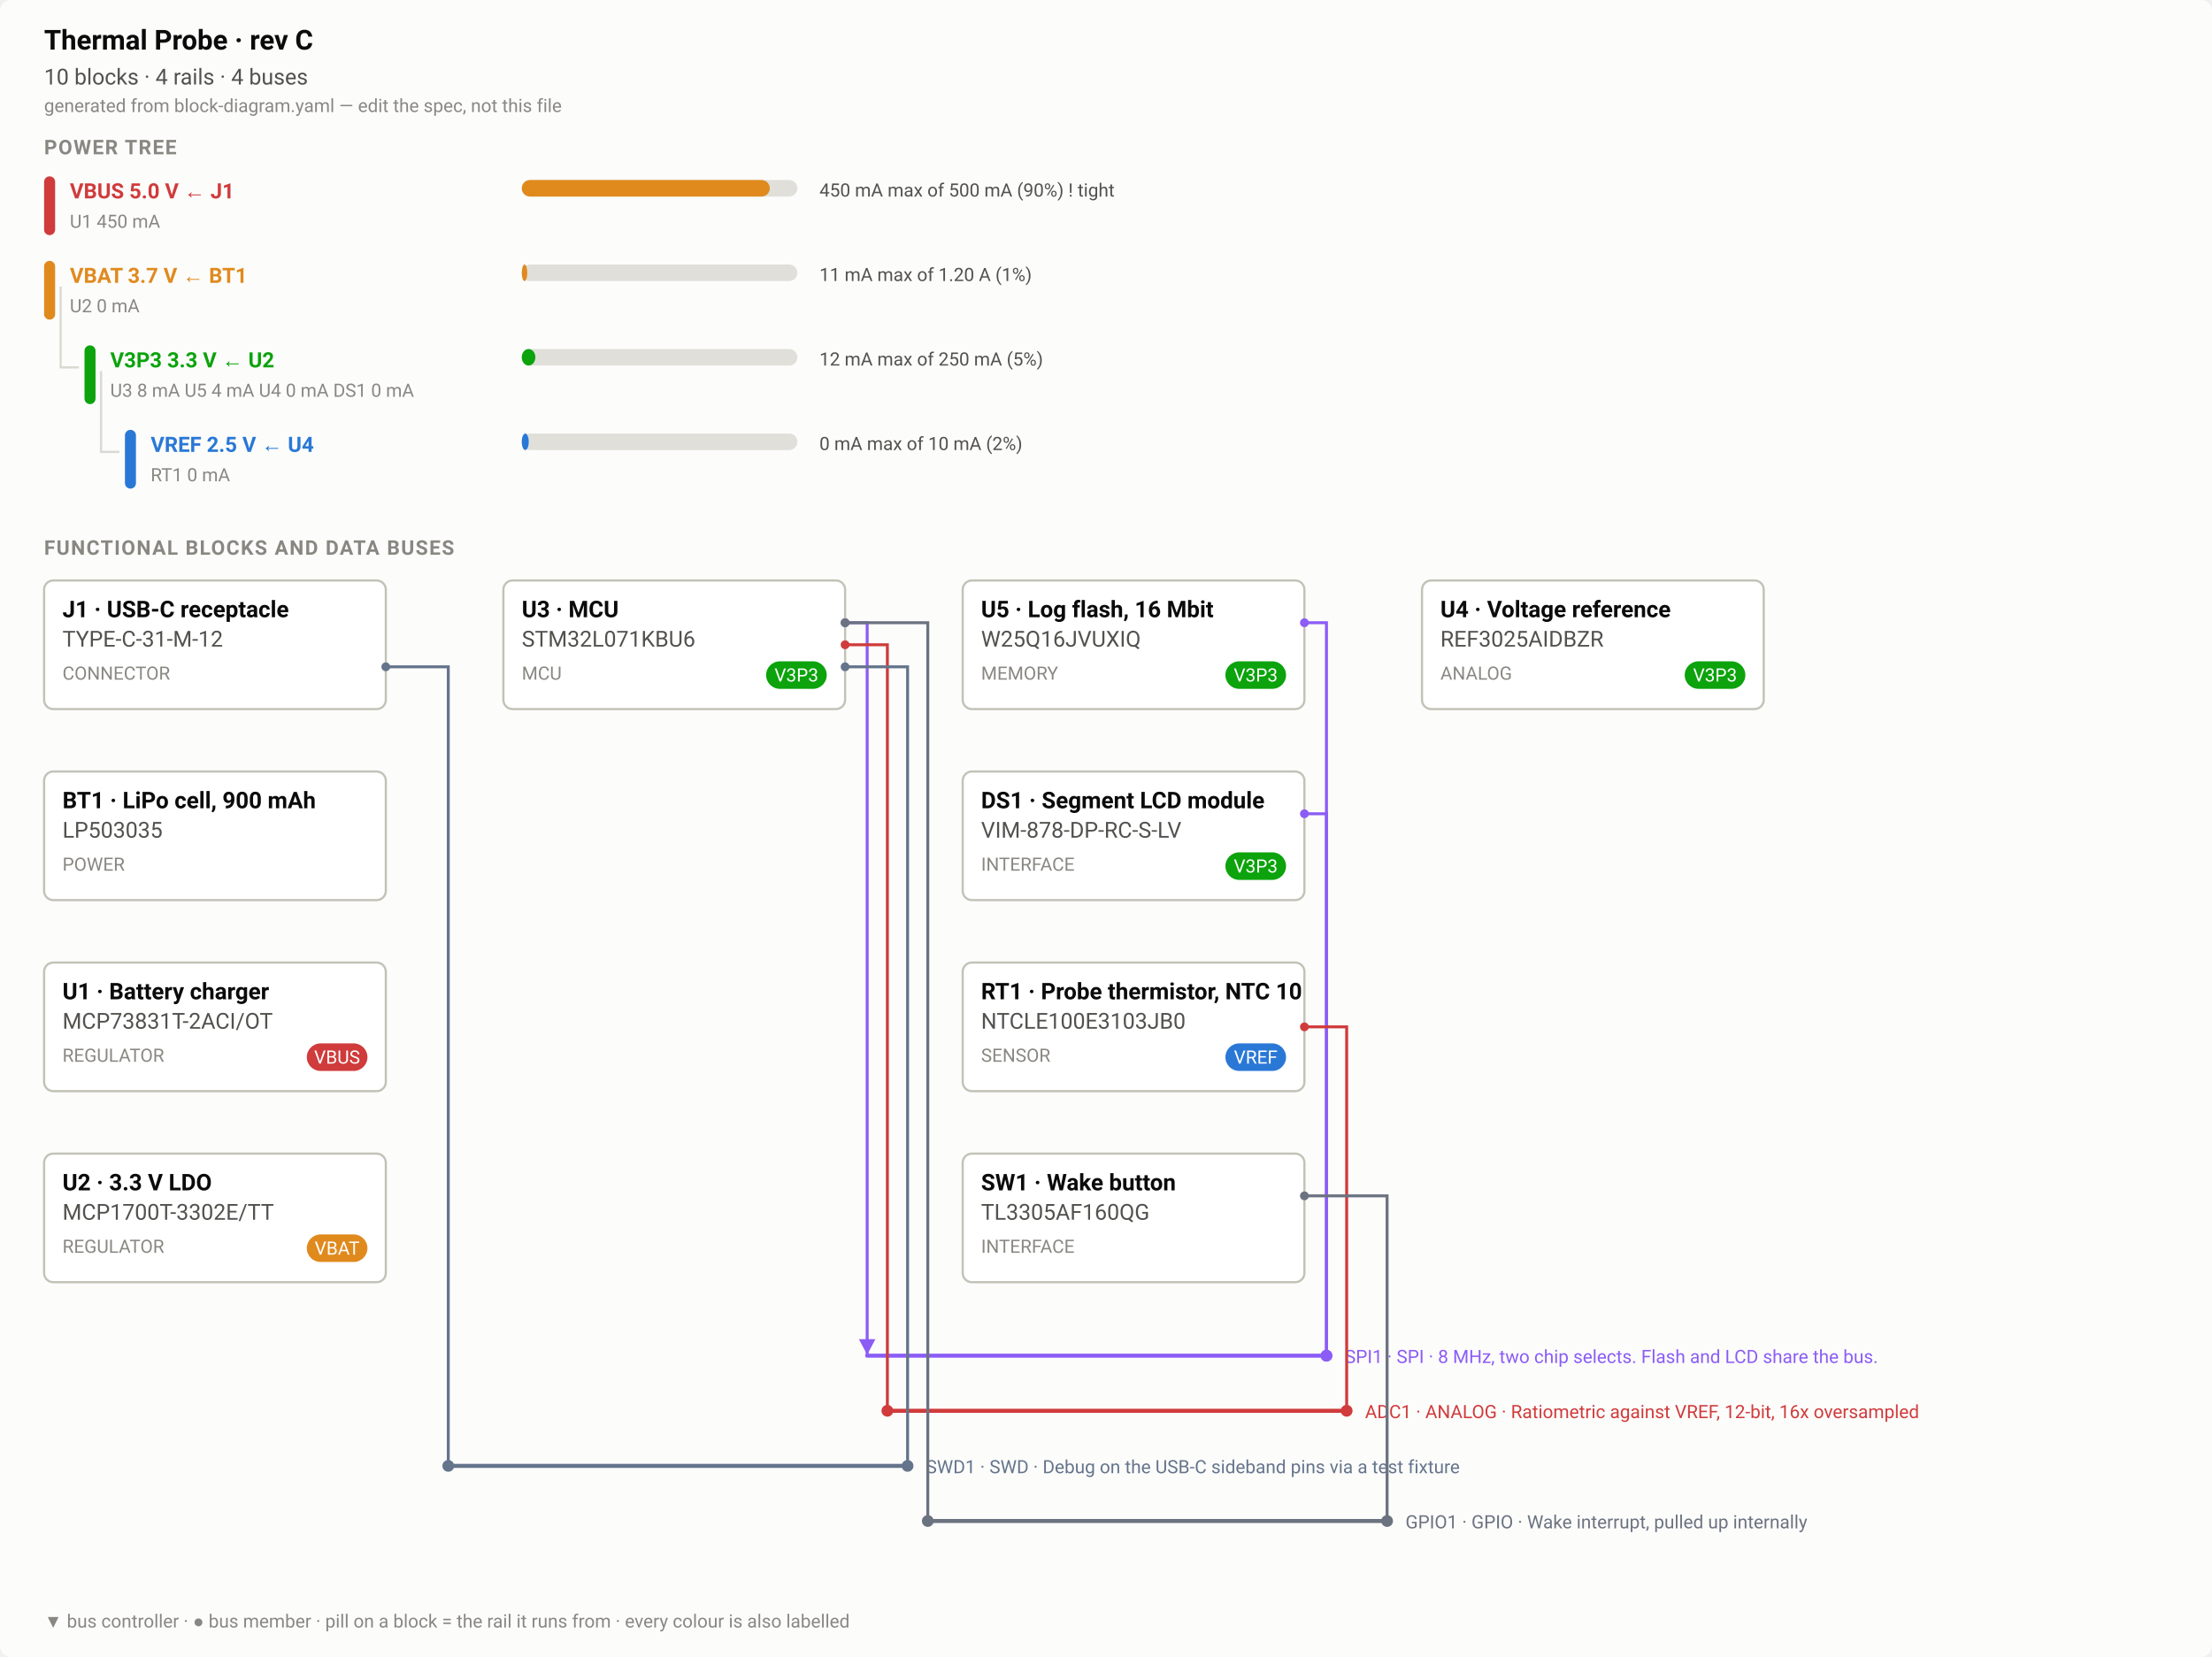
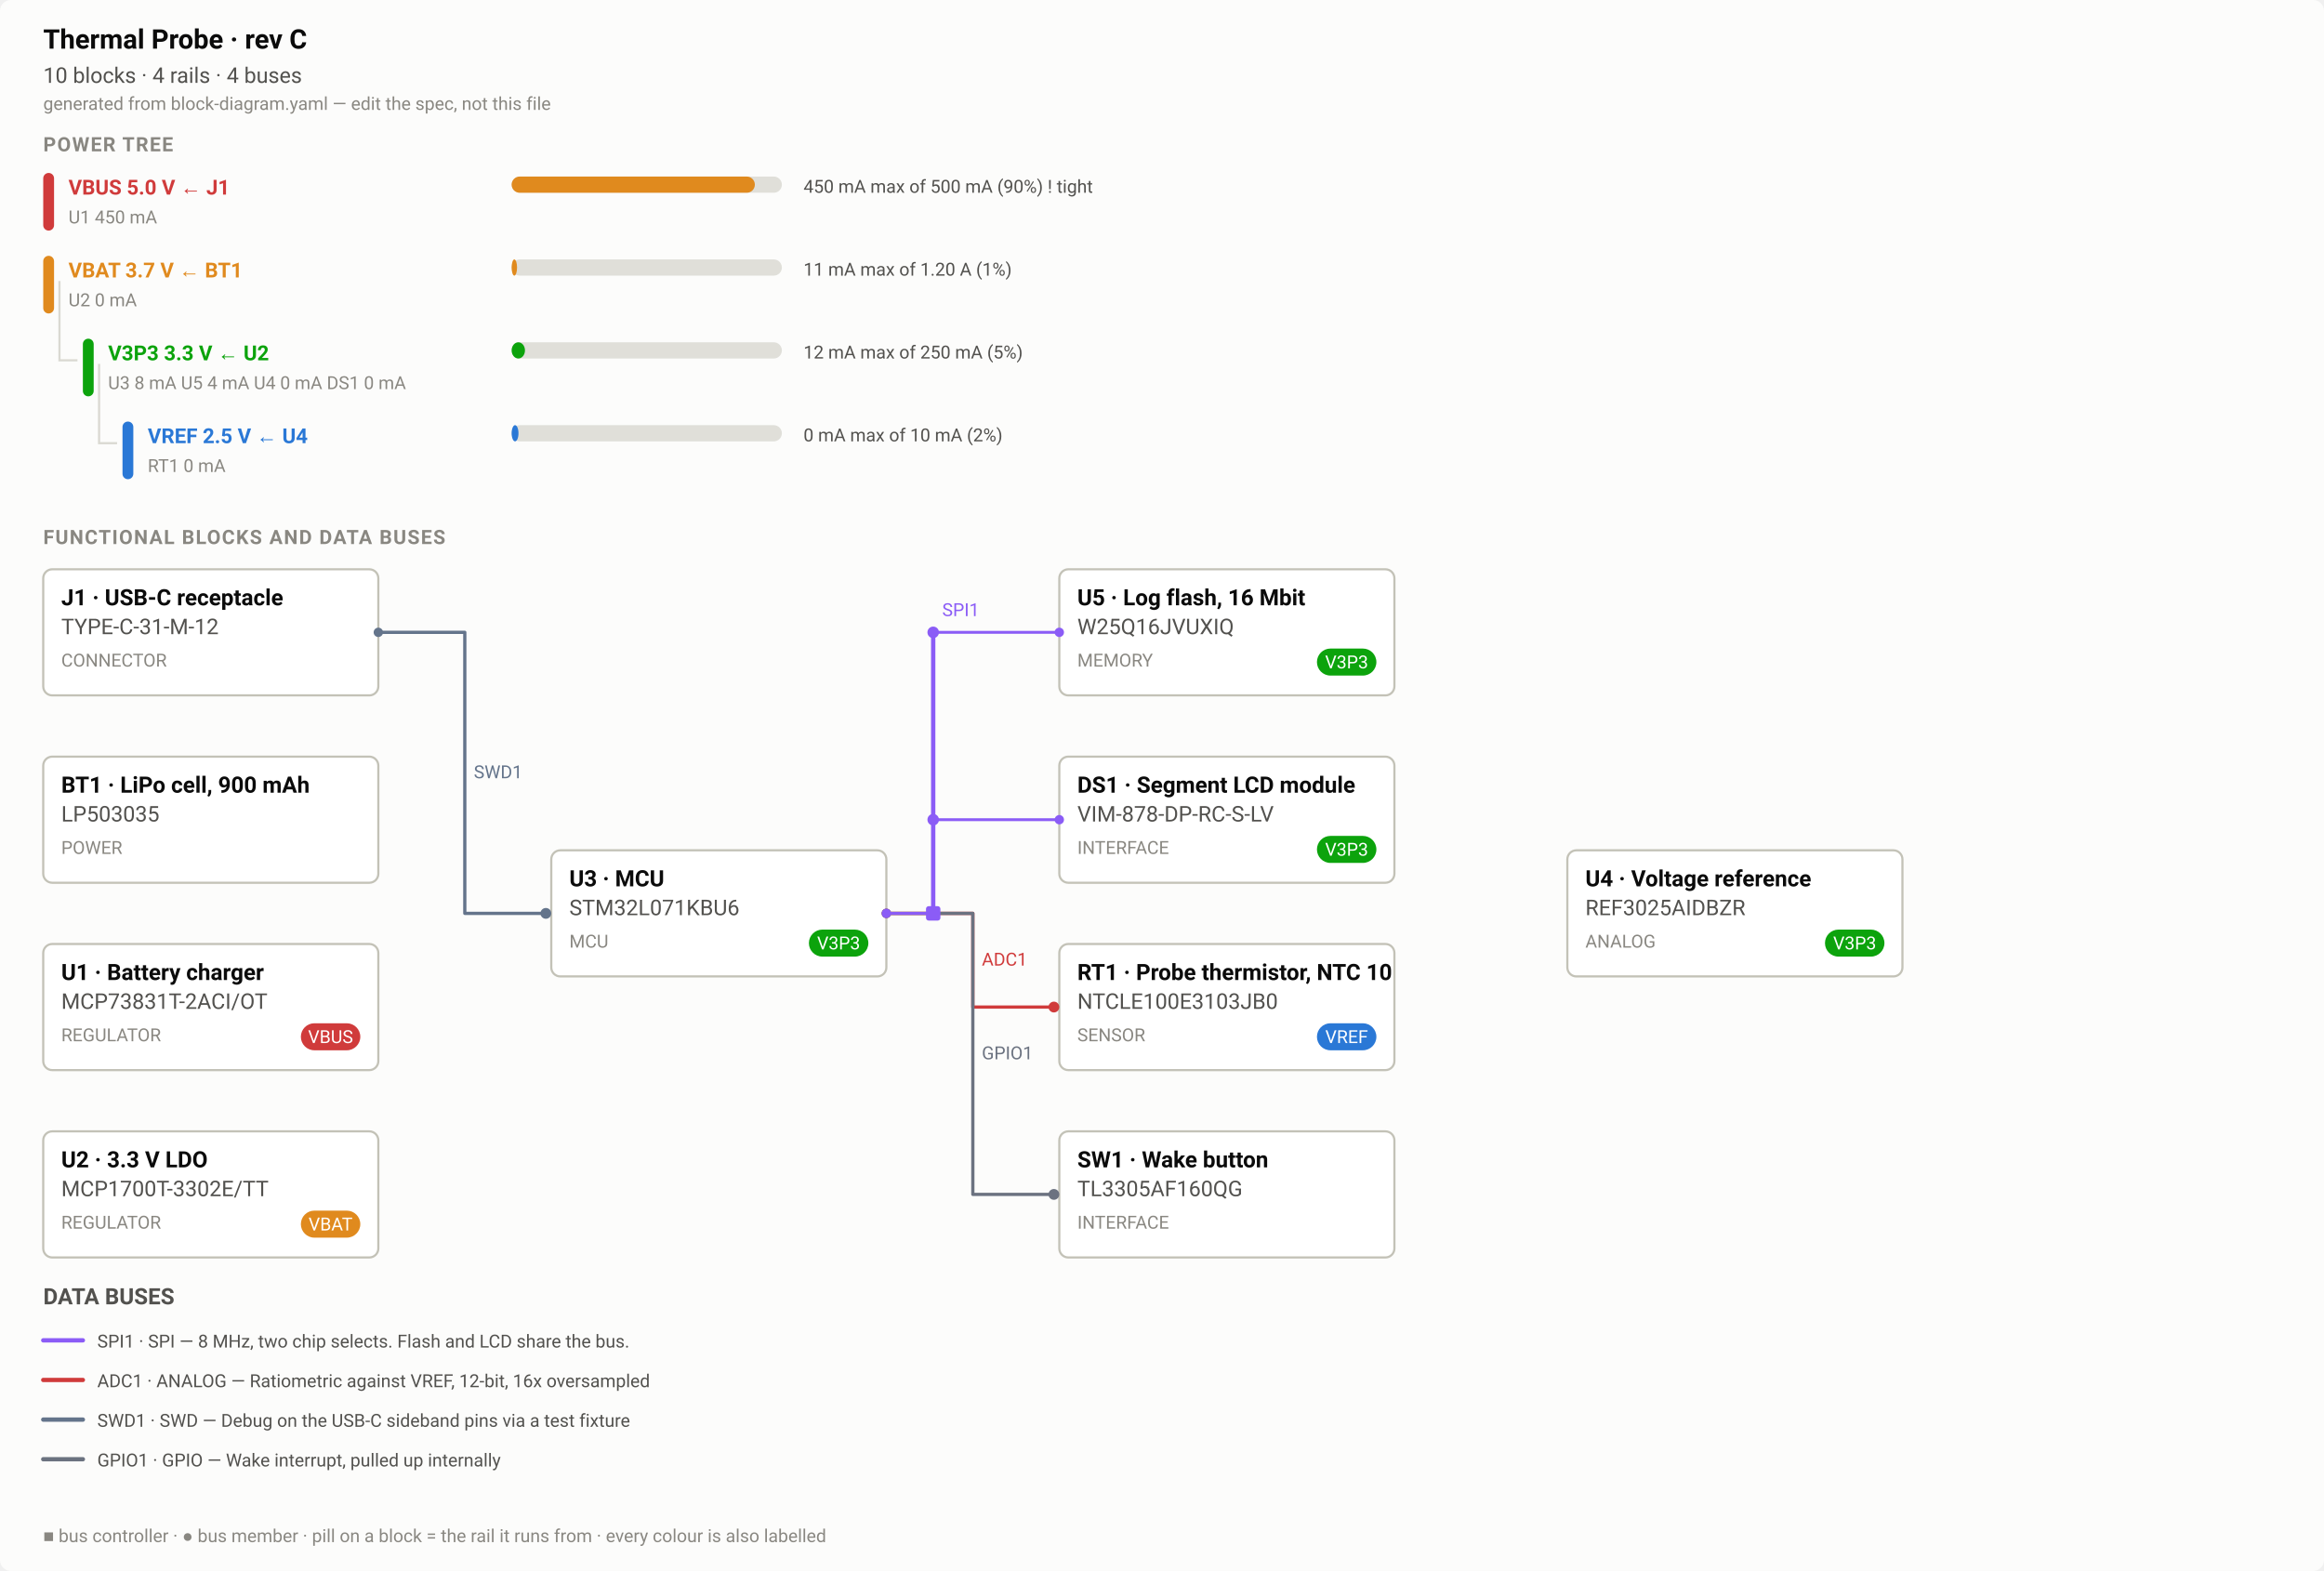
- <svg xmlns="http://www.w3.org/2000/svg" width="1204" height="902" viewBox="0 0 1204 902" font-family="ui-sans-serif,system-ui,-apple-system,'Segoe UI',Roboto,'Helvetica Neue',Arial,sans-serif" role="img" aria-label="Electrical block diagram: Thermal Probe, 10 blocks, 4 rails, 4 buses">
+ <svg xmlns="http://www.w3.org/2000/svg" width="1290" height="872" viewBox="0 0 1290 872" font-family="ui-sans-serif,system-ui,-apple-system,'Segoe UI',Roboto,'Helvetica Neue',Arial,sans-serif" role="img" aria-label="Electrical block diagram: Thermal Probe, 10 blocks, 4 rails, 4 buses">
  <style>
.s{fill:#fcfcfb} .bx{fill:#ffffff;stroke:#c3c2b7} .ink{fill:#0b0b0b} .ink2{fill:#52514e} .ax{stroke:#c3c2b7} .gt{fill:#c3c2b7}
@media (prefers-color-scheme:dark){.s{fill:#1a1a19} .bx{fill:#242422;stroke:#383835} .ink{fill:#ffffff} .ink2{fill:#c3c2b7} .ax{stroke:#383835} .gt{fill:#383835}}
.mut{fill:#898781}
.t{font-size:12px} .tb{font-size:12.5px;font-weight:600} .ts{font-size:10px} .tr{font-size:11.5px;font-weight:600} .h{font-size:15px;font-weight:600} .hh{font-size:11px;font-weight:600;letter-spacing:0.06em}
</style>
-   <rect width="1204" height="902" class="s" rx="6" />
+   <rect width="1290" height="872" class="s" rx="6" />
  <text x="24" y="27" class="h ink">Thermal Probe  ·  rev C</text>
  <text x="24" y="46" class="t ink2">10 blocks · 4 rails · 4 buses</text>
  <text x="24" y="61" class="ts mut">generated from block-diagram.yaml — edit the spec, not this file</text>
  <text x="24" y="84" class="hh mut">POWER TREE</text>
  <rect x="24.0" y="96.0" width="6" height="32" rx="3" fill="#d03b3b" />
  <text x="38.0" y="108.0" class="tr" fill="#d03b3b">VBUS  5.0 V  ← J1</text>
  <rect x="284" y="98.0" width="150" height="9" rx="4.5" class="gt" opacity="0.5" />
  <rect x="284" y="98.0" width="135.0" height="9" rx="4.5" fill="#e08a1e" />
  <text x="446" y="107.0" class="ts ink2">450 mA max of 500 mA  (90%)  ! tight</text>
  <text x="38.0" y="124.0" class="ts mut">U1 450 mA</text>
  <rect x="24.0" y="142.0" width="6" height="32" rx="3" fill="#e08a1e" />
  <text x="38.0" y="154.0" class="tr" fill="#e08a1e">VBAT  3.7 V  ← BT1</text>
  <rect x="284" y="144.0" width="150" height="9" rx="4.5" class="gt" opacity="0.5" />
  <rect x="284" y="144.0" width="3.0" height="9" rx="4.5" fill="#e08a1e" />
  <text x="446" y="153.0" class="ts ink2">11 mA max of 1.20 A  (1%)</text>
  <text x="38.0" y="170.0" class="ts mut">U2 0 mA</text>
  <path d="M33.0,156.0 V200.0 H43.0" fill="none" class="ax" stroke-width="1.2" opacity="0.6" />
  <rect x="46.0" y="188.0" width="6" height="32" rx="3" fill="#0ca30c" />
  <text x="60.0" y="200.0" class="tr" fill="#0ca30c">V3P3  3.3 V  ← U2</text>
  <rect x="284" y="190.0" width="150" height="9" rx="4.5" class="gt" opacity="0.5" />
  <rect x="284" y="190.0" width="7.4" height="9" rx="4.5" fill="#0ca30c" />
  <text x="446" y="199.0" class="ts ink2">12 mA max of 250 mA  (5%)</text>
  <text x="60.0" y="216.0" class="ts mut">U3 8 mA  U5 4 mA  U4 0 mA  DS1 0 mA</text>
  <path d="M55.0,202.0 V246.0 H65.0" fill="none" class="ax" stroke-width="1.2" opacity="0.6" />
  <rect x="68.0" y="234.0" width="6" height="32" rx="3" fill="#2a78d6" />
  <text x="82.0" y="246.0" class="tr" fill="#2a78d6">VREF  2.5 V  ← U4</text>
  <rect x="284" y="236.0" width="150" height="9" rx="4.5" class="gt" opacity="0.5" />
  <rect x="284" y="236.0" width="3.8" height="9" rx="4.5" fill="#2a78d6" />
  <text x="446" y="245.0" class="ts ink2">0 mA max of 10 mA  (2%)</text>
  <text x="82.0" y="262.0" class="ts mut">RT1 0 mA</text>
  <text x="24" y="302" class="hh mut">FUNCTIONAL BLOCKS AND DATA BUSES</text>
  <rect x="24.0" y="316.0" width="186" height="70" rx="5" class="bx" stroke-width="1.2" />
  <text x="34.0" y="336.0" class="tb ink">J1 · USB-C receptacle</text>
  <text x="34.0" y="352.0" class="t ink2">TYPE-C-31-M-12</text>
  <text x="34.0" y="370.0" class="ts mut">CONNECTOR</text>
  <rect x="24.0" y="420.0" width="186" height="70" rx="5" class="bx" stroke-width="1.2" />
  <text x="34.0" y="440.0" class="tb ink">BT1 · LiPo cell, 900 mAh</text>
  <text x="34.0" y="456.0" class="t ink2">LP503035</text>
  <text x="34.0" y="474.0" class="ts mut">POWER</text>
  <rect x="24.0" y="524.0" width="186" height="70" rx="5" class="bx" stroke-width="1.2" />
  <text x="34.0" y="544.0" class="tb ink">U1 · Battery charger</text>
  <text x="34.0" y="560.0" class="t ink2">MCP73831T-2ACI/OT</text>
  <text x="34.0" y="578.0" class="ts mut">REGULATOR</text>
  <rect x="167.0" y="568.0" width="33.0" height="15" rx="7.5" fill="#d03b3b" />
  <text x="183.5" y="579.0" class="ts" fill="#ffffff" text-anchor="middle">VBUS</text>
  <rect x="24.0" y="628.0" width="186" height="70" rx="5" class="bx" stroke-width="1.2" />
  <text x="34.0" y="648.0" class="tb ink">U2 · 3.3 V LDO</text>
  <text x="34.0" y="664.0" class="t ink2">MCP1700T-3302E/TT</text>
  <text x="34.0" y="682.0" class="ts mut">REGULATOR</text>
  <rect x="167.0" y="672.0" width="33.0" height="15" rx="7.5" fill="#e08a1e" />
  <text x="183.5" y="683.0" class="ts" fill="#ffffff" text-anchor="middle">VBAT</text>
-   <rect x="274.0" y="316.0" width="186" height="70" rx="5" class="bx" stroke-width="1.2" />
-   <text x="284.0" y="336.0" class="tb ink">U3 · MCU</text>
-   <text x="284.0" y="352.0" class="t ink2">STM32L071KBU6</text>
-   <text x="284.0" y="370.0" class="ts mut">MCU</text>
-   <rect x="417.0" y="360.0" width="33.0" height="15" rx="7.5" fill="#0ca30c" />
-   <text x="433.5" y="371.0" class="ts" fill="#ffffff" text-anchor="middle">V3P3</text>
-   <rect x="524.0" y="316.0" width="186" height="70" rx="5" class="bx" stroke-width="1.2" />
-   <text x="534.0" y="336.0" class="tb ink">U5 · Log flash, 16 Mbit</text>
-   <text x="534.0" y="352.0" class="t ink2">W25Q16JVUXIQ</text>
-   <text x="534.0" y="370.0" class="ts mut">MEMORY</text>
-   <rect x="667.0" y="360.0" width="33.0" height="15" rx="7.5" fill="#0ca30c" />
-   <text x="683.5" y="371.0" class="ts" fill="#ffffff" text-anchor="middle">V3P3</text>
-   <rect x="524.0" y="420.0" width="186" height="70" rx="5" class="bx" stroke-width="1.2" />
-   <text x="534.0" y="440.0" class="tb ink">DS1 · Segment LCD module</text>
-   <text x="534.0" y="456.0" class="t ink2">VIM-878-DP-RC-S-LV</text>
-   <text x="534.0" y="474.0" class="ts mut">INTERFACE</text>
-   <rect x="667.0" y="464.0" width="33.0" height="15" rx="7.5" fill="#0ca30c" />
-   <text x="683.5" y="475.0" class="ts" fill="#ffffff" text-anchor="middle">V3P3</text>
-   <rect x="524.0" y="524.0" width="186" height="70" rx="5" class="bx" stroke-width="1.2" />
-   <text x="534.0" y="544.0" class="tb ink">RT1 · Probe thermistor, NTC 10</text>
-   <text x="534.0" y="560.0" class="t ink2">NTCLE100E3103JB0</text>
-   <text x="534.0" y="578.0" class="ts mut">SENSOR</text>
-   <rect x="667.0" y="568.0" width="33.0" height="15" rx="7.5" fill="#2a78d6" />
-   <text x="683.5" y="579.0" class="ts" fill="#ffffff" text-anchor="middle">VREF</text>
-   <rect x="524.0" y="628.0" width="186" height="70" rx="5" class="bx" stroke-width="1.2" />
-   <text x="534.0" y="648.0" class="tb ink">SW1 · Wake button</text>
-   <text x="534.0" y="664.0" class="t ink2">TL3305AF160QG</text>
-   <text x="534.0" y="682.0" class="ts mut">INTERFACE</text>
-   <rect x="774.0" y="316.0" width="186" height="70" rx="5" class="bx" stroke-width="1.2" />
-   <text x="784.0" y="336.0" class="tb ink">U4 · Voltage reference</text>
-   <text x="784.0" y="352.0" class="t ink2">REF3025AIDBZR</text>
-   <text x="784.0" y="370.0" class="ts mut">ANALOG</text>
-   <rect x="917.0" y="360.0" width="33.0" height="15" rx="7.5" fill="#0ca30c" />
-   <text x="933.5" y="371.0" class="ts" fill="#ffffff" text-anchor="middle">V3P3</text>
-   <line x1="472.0" y1="738.0" x2="722.0" y2="738.0" stroke="#8b5cf6" stroke-width="2.2" stroke-linecap="round" />
-   <path d="M460.0,339.0 H472.0 V738.0" fill="none" stroke="#8b5cf6" stroke-width="1.6" />
-   <path d="M-4.5,-5 L4.5,-5 L0,3.5 z" transform="translate(472.0,734.0)" fill="#8b5cf6" />
-   <circle cx="460.0" cy="339.0" r="2.4" fill="#8b5cf6" />
-   <path d="M710.0,339.0 H722.0 V738.0" fill="none" stroke="#8b5cf6" stroke-width="1.6" />
-   <circle cx="722.0" cy="738.0" r="3.2" fill="#8b5cf6" />
-   <circle cx="710.0" cy="339.0" r="2.4" fill="#8b5cf6" />
-   <path d="M710.0,443.0 H722.0 V738.0" fill="none" stroke="#8b5cf6" stroke-width="1.6" />
-   <circle cx="722.0" cy="738.0" r="3.2" fill="#8b5cf6" />
-   <circle cx="710.0" cy="443.0" r="2.4" fill="#8b5cf6" />
-   <text x="732.0" y="742.0" class="ts" fill="#8b5cf6">SPI1 · SPI · 8 MHz, two chip selects. Flash and LCD share the bus.</text>
-   <line x1="483.0" y1="768.0" x2="733.0" y2="768.0" stroke="#d03b3b" stroke-width="2.2" stroke-linecap="round" />
-   <path d="M710.0,559.0 H733.0 V768.0" fill="none" stroke="#d03b3b" stroke-width="1.6" />
-   <circle cx="733.0" cy="768.0" r="3.2" fill="#d03b3b" />
-   <circle cx="710.0" cy="559.0" r="2.4" fill="#d03b3b" />
-   <path d="M460.0,351.0 H483.0 V768.0" fill="none" stroke="#d03b3b" stroke-width="1.6" />
-   <circle cx="483.0" cy="768.0" r="3.2" fill="#d03b3b" />
-   <circle cx="460.0" cy="351.0" r="2.4" fill="#d03b3b" />
-   <text x="743.0" y="772.0" class="ts" fill="#d03b3b">ADC1 · ANALOG · Ratiometric against VREF, 12-bit, 16x oversampled</text>
-   <line x1="244.0" y1="798.0" x2="494.0" y2="798.0" stroke="#64748b" stroke-width="2.2" stroke-linecap="round" />
-   <path d="M460.0,363.0 H494.0 V798.0" fill="none" stroke="#64748b" stroke-width="1.6" />
-   <circle cx="494.0" cy="798.0" r="3.2" fill="#64748b" />
-   <circle cx="460.0" cy="363.0" r="2.4" fill="#64748b" />
-   <path d="M210.0,363.0 H244.0 V798.0" fill="none" stroke="#64748b" stroke-width="1.6" />
-   <circle cx="244.0" cy="798.0" r="3.2" fill="#64748b" />
-   <circle cx="210.0" cy="363.0" r="2.4" fill="#64748b" />
-   <text x="504.0" y="802.0" class="ts" fill="#64748b">SWD1 · SWD · Debug on the USB-C sideband pins via a test fixture</text>
-   <line x1="505.0" y1="828.0" x2="755.0" y2="828.0" stroke="#6b7280" stroke-width="2.2" stroke-linecap="round" />
-   <path d="M710.0,651.0 H755.0 V828.0" fill="none" stroke="#6b7280" stroke-width="1.6" />
-   <circle cx="755.0" cy="828.0" r="3.2" fill="#6b7280" />
-   <circle cx="710.0" cy="651.0" r="2.4" fill="#6b7280" />
-   <path d="M460.0,339.0 H505.0 V828.0" fill="none" stroke="#6b7280" stroke-width="1.6" />
-   <circle cx="505.0" cy="828.0" r="3.2" fill="#6b7280" />
-   <circle cx="460.0" cy="339.0" r="2.4" fill="#6b7280" />
-   <text x="765.0" y="832.0" class="ts" fill="#6b7280">GPIO1 · GPIO · Wake interrupt, pulled up internally</text>
-   <text x="24" y="886" class="ts mut">▼ bus controller · ● bus member · pill on a block = the rail it runs from · every colour is also labelled</text>
+   <rect x="306.0" y="472.0" width="186" height="70" rx="5" class="bx" stroke-width="1.2" />
+   <text x="316.0" y="492.0" class="tb ink">U3 · MCU</text>
+   <text x="316.0" y="508.0" class="t ink2">STM32L071KBU6</text>
+   <text x="316.0" y="526.0" class="ts mut">MCU</text>
+   <rect x="449.0" y="516.0" width="33.0" height="15" rx="7.5" fill="#0ca30c" />
+   <text x="465.5" y="527.0" class="ts" fill="#ffffff" text-anchor="middle">V3P3</text>
+   <rect x="588.0" y="316.0" width="186" height="70" rx="5" class="bx" stroke-width="1.2" />
+   <text x="598.0" y="336.0" class="tb ink">U5 · Log flash, 16 Mbit</text>
+   <text x="598.0" y="352.0" class="t ink2">W25Q16JVUXIQ</text>
+   <text x="598.0" y="370.0" class="ts mut">MEMORY</text>
+   <rect x="731.0" y="360.0" width="33.0" height="15" rx="7.5" fill="#0ca30c" />
+   <text x="747.5" y="371.0" class="ts" fill="#ffffff" text-anchor="middle">V3P3</text>
+   <rect x="588.0" y="420.0" width="186" height="70" rx="5" class="bx" stroke-width="1.2" />
+   <text x="598.0" y="440.0" class="tb ink">DS1 · Segment LCD module</text>
+   <text x="598.0" y="456.0" class="t ink2">VIM-878-DP-RC-S-LV</text>
+   <text x="598.0" y="474.0" class="ts mut">INTERFACE</text>
+   <rect x="731.0" y="464.0" width="33.0" height="15" rx="7.5" fill="#0ca30c" />
+   <text x="747.5" y="475.0" class="ts" fill="#ffffff" text-anchor="middle">V3P3</text>
+   <rect x="588.0" y="524.0" width="186" height="70" rx="5" class="bx" stroke-width="1.2" />
+   <text x="598.0" y="544.0" class="tb ink">RT1 · Probe thermistor, NTC 10</text>
+   <text x="598.0" y="560.0" class="t ink2">NTCLE100E3103JB0</text>
+   <text x="598.0" y="578.0" class="ts mut">SENSOR</text>
+   <rect x="731.0" y="568.0" width="33.0" height="15" rx="7.5" fill="#2a78d6" />
+   <text x="747.5" y="579.0" class="ts" fill="#ffffff" text-anchor="middle">VREF</text>
+   <rect x="588.0" y="628.0" width="186" height="70" rx="5" class="bx" stroke-width="1.2" />
+   <text x="598.0" y="648.0" class="tb ink">SW1 · Wake button</text>
+   <text x="598.0" y="664.0" class="t ink2">TL3305AF160QG</text>
+   <text x="598.0" y="682.0" class="ts mut">INTERFACE</text>
+   <rect x="870.0" y="472.0" width="186" height="70" rx="5" class="bx" stroke-width="1.2" />
+   <text x="880.0" y="492.0" class="tb ink">U4 · Voltage reference</text>
+   <text x="880.0" y="508.0" class="t ink2">REF3025AIDBZR</text>
+   <text x="880.0" y="526.0" class="ts mut">ANALOG</text>
+   <rect x="1013.0" y="516.0" width="33.0" height="15" rx="7.5" fill="#0ca30c" />
+   <text x="1029.5" y="527.0" class="ts" fill="#ffffff" text-anchor="middle">V3P3</text>
+   <path d="M492.0,507.0 H540.0 V559.0 H584.0" fill="none" stroke="#d03b3b" stroke-width="1.8" stroke-linejoin="round" />
+   <circle cx="492.0" cy="507.0" r="2.6" fill="#d03b3b" />
+   <circle cx="585.0" cy="559.0" r="3" fill="#d03b3b" />
+   <text x="545" y="536" class="ts" fill="#d03b3b" text-anchor="start">ADC1</text>
+   <path d="M210.0,351.0 H258.0 V507.0 H302.0" fill="none" stroke="#64748b" stroke-width="1.8" stroke-linejoin="round" />
+   <circle cx="210.0" cy="351.0" r="2.6" fill="#64748b" />
+   <circle cx="303.0" cy="507.0" r="3" fill="#64748b" />
+   <text x="263" y="432" class="ts" fill="#64748b" text-anchor="start">SWD1</text>
+   <path d="M492.0,507.0 H540.0 V663.0 H584.0" fill="none" stroke="#6b7280" stroke-width="1.8" stroke-linejoin="round" />
+   <circle cx="492.0" cy="507.0" r="2.6" fill="#6b7280" />
+   <circle cx="585.0" cy="663.0" r="3" fill="#6b7280" />
+   <text x="545" y="588" class="ts" fill="#6b7280" text-anchor="start">GPIO1</text>
+   <line x1="518.0" y1="351.0" x2="518.0" y2="507.0" stroke="#8b5cf6" stroke-width="2.4" stroke-linecap="round" />
+   <text x="523.0" y="342.0" class="ts" fill="#8b5cf6">SPI1</text>
+   <line x1="492.0" y1="507.0" x2="518.0" y2="507.0" stroke="#8b5cf6" stroke-width="1.6" />
+   <circle cx="492.0" cy="507.0" r="2.6" fill="#8b5cf6" />
+   <rect x="514.0" y="503.0" width="8" height="8" rx="1.5" fill="#8b5cf6" />
+   <line x1="588.0" y1="351.0" x2="518.0" y2="351.0" stroke="#8b5cf6" stroke-width="1.6" />
+   <circle cx="588.0" cy="351.0" r="2.6" fill="#8b5cf6" />
+   <circle cx="518.0" cy="351.0" r="3.2" fill="#8b5cf6" />
+   <line x1="588.0" y1="455.0" x2="518.0" y2="455.0" stroke="#8b5cf6" stroke-width="1.6" />
+   <circle cx="588.0" cy="455.0" r="2.6" fill="#8b5cf6" />
+   <circle cx="518.0" cy="455.0" r="3.2" fill="#8b5cf6" />
+   <text x="24" y="724.0" class="tb ink2">DATA BUSES</text>
+   <line x1="24" y1="744.0" x2="46" y2="744.0" stroke="#8b5cf6" stroke-width="2.4" stroke-linecap="round" />
+   <text x="54" y="748.0" class="ts ink2">SPI1 · SPI — 8 MHz, two chip selects. Flash and LCD share the bus.</text>
+   <line x1="24" y1="766.0" x2="46" y2="766.0" stroke="#d03b3b" stroke-width="2.4" stroke-linecap="round" />
+   <text x="54" y="770.0" class="ts ink2">ADC1 · ANALOG — Ratiometric against VREF, 12-bit, 16x oversampled</text>
+   <line x1="24" y1="788.0" x2="46" y2="788.0" stroke="#64748b" stroke-width="2.4" stroke-linecap="round" />
+   <text x="54" y="792.0" class="ts ink2">SWD1 · SWD — Debug on the USB-C sideband pins via a test fixture</text>
+   <line x1="24" y1="810.0" x2="46" y2="810.0" stroke="#6b7280" stroke-width="2.4" stroke-linecap="round" />
+   <text x="54" y="814.0" class="ts ink2">GPIO1 · GPIO — Wake interrupt, pulled up internally</text>
+   <text x="24" y="856" class="ts mut">■ bus controller · ● bus member · pill on a block = the rail it runs from · every colour is also labelled</text>
</svg>
